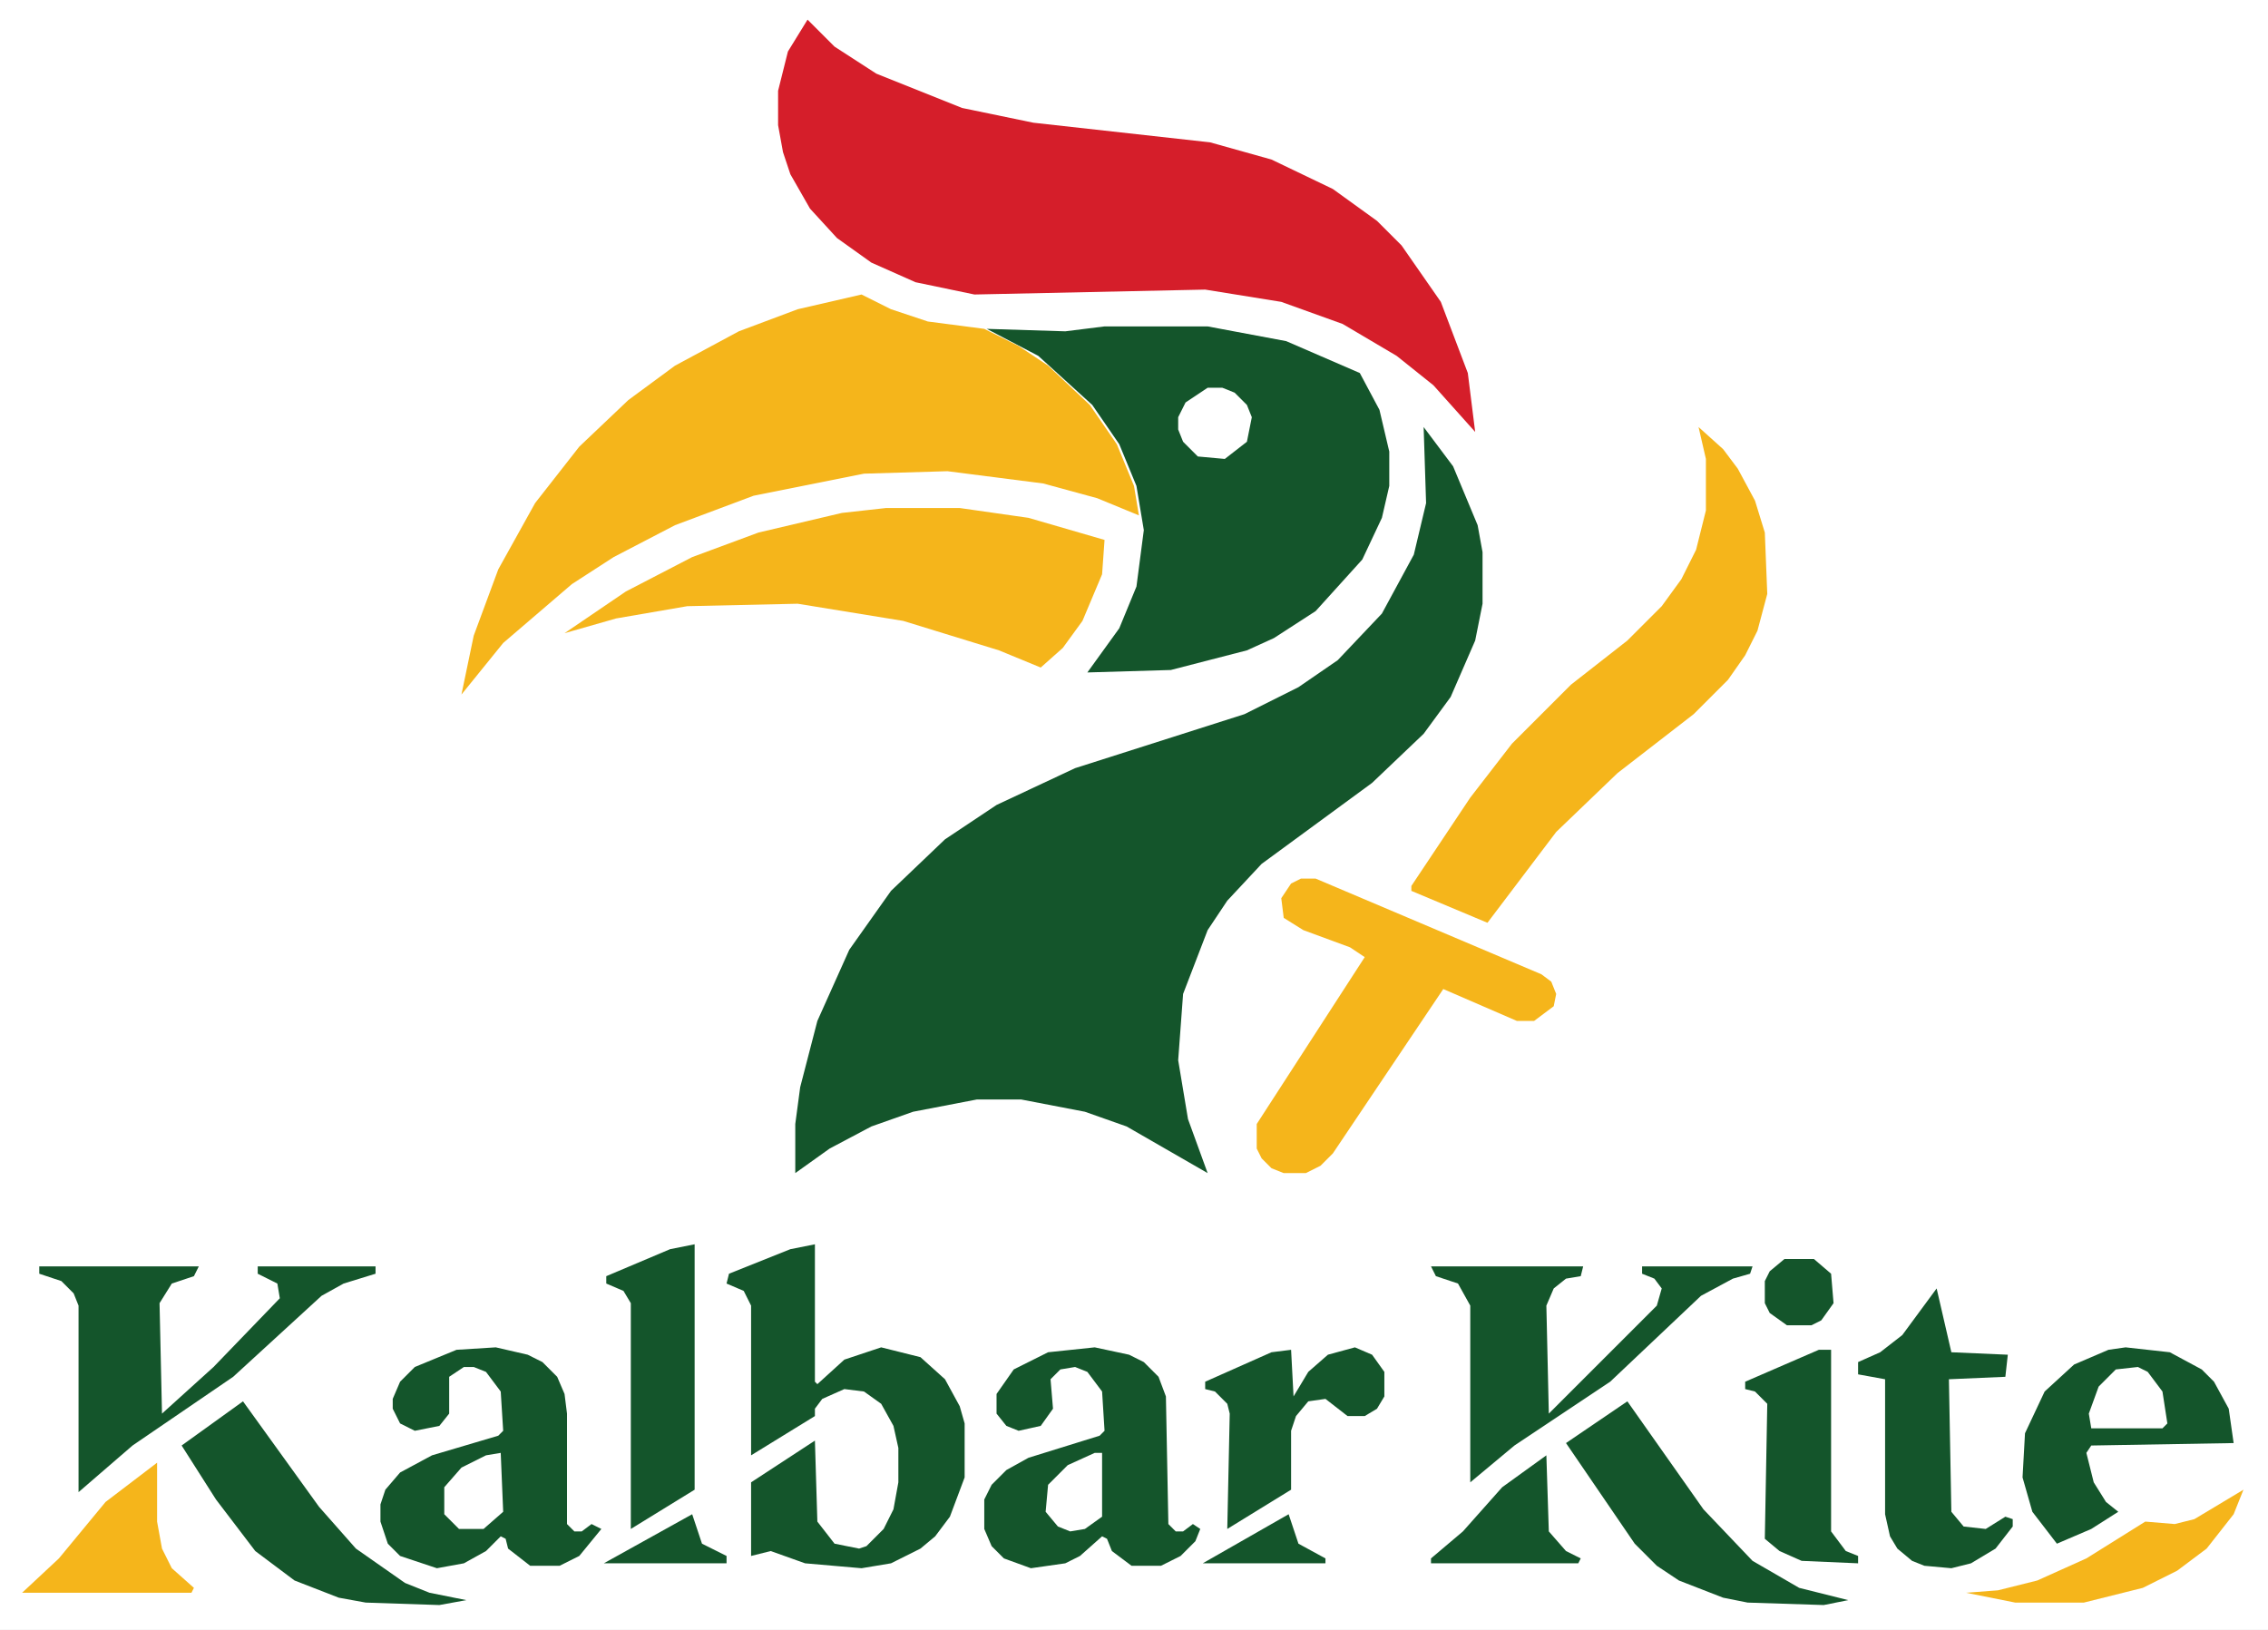
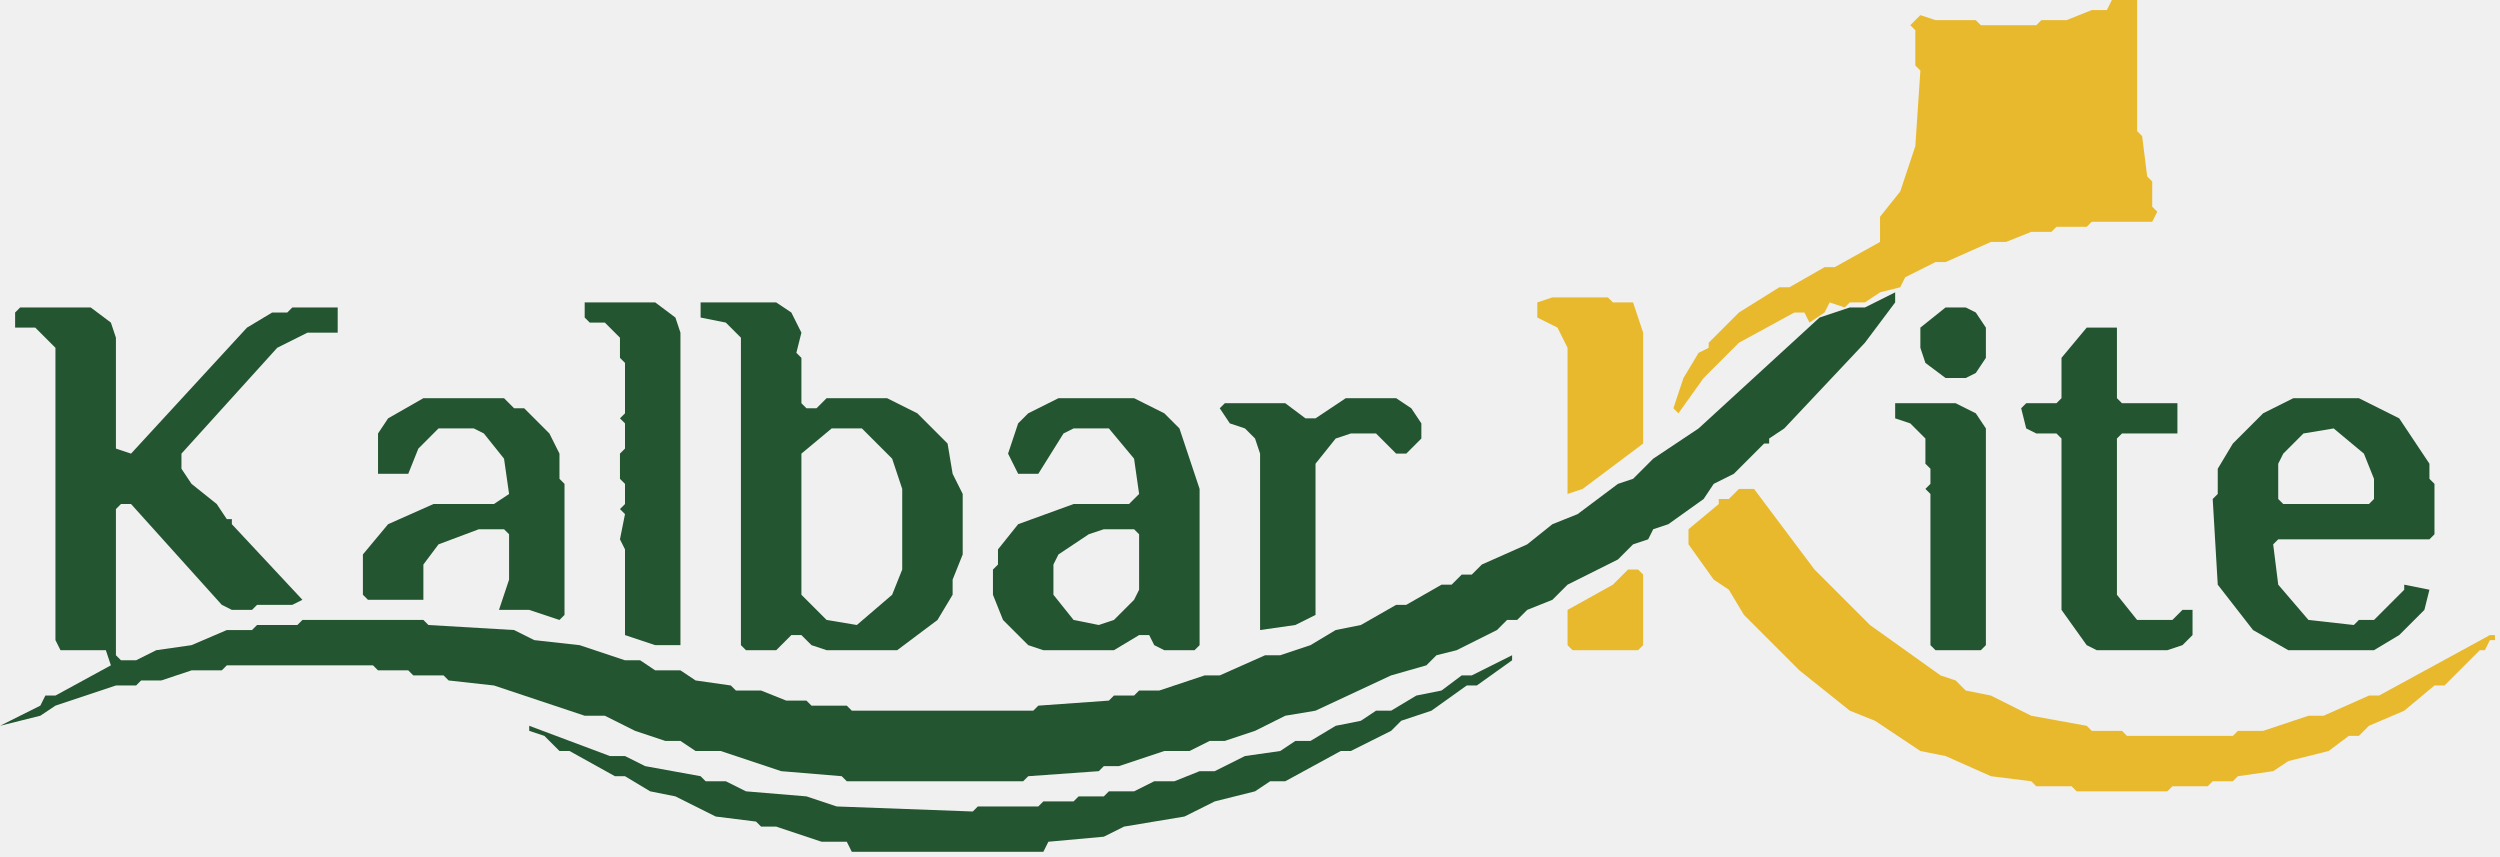
- <svg xmlns="http://www.w3.org/2000/svg" viewBox="0 0 924 664">
-   <rect width="924" height="664" fill="#FFFFFF" />
-   <path fill="#14552B" fill-rule="evenodd" d="M540 635 L529 629 L525 617 L490 637 L540 637ZM296 634 L286 629 L282 617 L246 637 L296 637ZM630 593 L612 606 L596 624 L583 635 L583 637 L643 637 L644 635 L638 632 L631 624ZM638 588 L666 629 L675 638 L684 644 L702 651 L712 653 L743 654 L753 652 L733 647 L714 636 L694 615 L663 571ZM74 589 L88 611 L104 632 L120 644 L138 651 L149 653 L179 654 L190 652 L175 649 L165 645 L145 631 L130 614 L99 571ZM741 550 L711 563 L711 566 L715 567 L720 572 L719 627 L725 632 L734 636 L757 637 L757 634 L752 632 L746 624 L746 550ZM897 558 L884 551 L866 549 L859 550 L845 556 L833 567 L825 584 L824 602 L828 616 L838 629 L852 623 L863 616 L858 612 L853 604 L850 592 L852 589 L910 588 L908 574 L902 563ZM855 565 L862 558 L871 557 L875 559 L881 567 L883 580 L881 582 L852 582 L851 576ZM559 552 L552 549 L541 552 L533 559 L527 569 L526 550 L518 551 L491 563 L491 566 L495 567 L500 572 L501 576 L500 623 L526 607 L526 583 L528 577 L533 571 L540 570 L549 577 L556 577 L561 574 L564 569 L564 559ZM413 558 L406 568 L406 576 L410 581 L415 583 L424 581 L429 574 L428 562 L432 558 L438 557 L443 559 L449 567 L450 583 L448 585 L419 594 L410 599 L404 605 L401 611 L401 623 L404 630 L409 635 L420 639 L434 637 L440 634 L449 626 L451 627 L453 632 L461 638 L473 638 L481 634 L487 628 L489 623 L486 621 L482 624 L479 624 L476 621 L475 569 L472 561 L466 555 L460 552 L446 549 L427 551ZM449 592 L449 618 L442 623 L436 624 L431 622 L426 616 L427 605 L435 597 L446 592ZM169 557 L163 563 L160 570 L160 574 L163 580 L169 583 L179 581 L183 576 L183 561 L189 557 L193 557 L198 559 L204 567 L205 583 L203 585 L176 593 L163 600 L157 607 L155 613 L155 620 L158 629 L163 634 L178 639 L189 637 L198 632 L204 626 L206 627 L207 631 L216 638 L228 638 L236 634 L245 623 L241 621 L237 624 L234 624 L231 621 L231 576 L230 568 L227 561 L221 555 L215 552 L202 549 L186 550ZM204 592 L205 616 L197 623 L187 623 L181 617 L181 606 L188 598 L198 593ZM789 525 L775 544 L766 551 L757 555 L757 560 L768 562 L768 617 L770 626 L773 631 L779 636 L784 638 L795 639 L803 637 L813 631 L820 622 L820 619 L817 618 L809 623 L800 622 L795 616 L794 562 L817 561 L818 552 L795 551ZM599 604 L617 589 L656 563 L693 528 L706 521 L713 519 L714 516 L669 516 L669 519 L674 521 L677 525 L675 532 L631 576 L630 532 L633 525 L638 521 L644 520 L645 516 L583 516 L585 520 L594 523 L599 532ZM32 608 L54 589 L95 561 L131 528 L140 523 L153 519 L153 516 L105 516 L105 519 L113 523 L114 529 L87 557 L66 576 L65 531 L70 523 L79 520 L81 516 L16 516 L16 519 L25 522 L30 527 L32 532ZM727 513 L721 518 L719 522 L719 531 L721 535 L728 540 L738 540 L742 538 L747 531 L746 519 L739 513ZM297 519 L296 523 L303 526 L306 532 L306 593 L332 577 L332 574 L335 570 L344 566 L352 567 L359 572 L364 581 L366 590 L366 604 L364 615 L360 623 L353 630 L350 631 L340 629 L333 620 L332 587 L306 604 L306 634 L314 632 L328 637 L351 639 L363 637 L375 631 L381 626 L387 618 L393 602 L393 580 L391 573 L385 562 L375 553 L359 549 L344 554 L333 564 L332 563 L332 507 L322 509ZM283 507 L273 509 L247 520 L247 523 L254 526 L257 531 L257 623 L283 607ZM580 174 L581 205 L576 226 L563 250 L545 269 L529 280 L507 291 L438 313 L406 328 L385 342 L363 363 L346 387 L333 416 L326 443 L324 458 L324 478 L338 468 L355 459 L372 453 L398 448 L416 448 L442 453 L459 459 L492 478 L484 456 L480 432 L482 405 L492 379 L500 367 L514 352 L559 319 L580 299 L591 284 L601 261 L604 246 L604 225 L602 214 L592 190ZM402 134 L423 145 L445 165 L456 181 L463 198 L466 216 L463 239 L456 256 L443 274 L477 273 L508 265 L519 260 L536 249 L555 228 L563 211 L566 198 L566 184 L562 167 L554 152 L524 139 L492 133 L450 133 L434 135ZM492 158 L498 158 L503 160 L508 165 L510 170 L508 180 L499 187 L488 186 L482 180 L480 175 L480 170 L483 164Z" />
-   <path fill="#F5B51B" fill-rule="evenodd" d="M914 607 L894 619 L886 621 L874 620 L850 635 L830 644 L814 648 L801 649 L821 653 L849 653 L873 647 L887 640 L899 631 L910 617ZM64 596 L43 612 L24 635 L9 649 L78 649 L79 647 L70 639 L66 631 L64 620ZM632 400 L628 397 L536 358 L530 358 L526 360 L522 366 L523 374 L531 379 L550 386 L556 390 L512 458 L512 468 L514 472 L518 476 L523 478 L532 478 L538 475 L543 470 L588 403 L618 416 L625 416 L633 410 L634 405ZM450 220 L419 211 L391 207 L361 207 L343 209 L309 217 L282 227 L255 241 L230 258 L251 252 L280 247 L325 246 L368 253 L407 265 L424 272 L433 264 L441 253 L449 234ZM692 174 L695 187 L695 208 L691 224 L685 236 L677 247 L663 261 L640 279 L616 303 L599 325 L575 361 L575 363 L606 376 L634 339 L659 315 L690 291 L704 277 L711 267 L716 257 L720 242 L719 217 L715 204 L708 191 L702 183ZM462 198 L455 181 L444 165 L427 149 L415 141 L401 134 L378 131 L363 126 L351 120 L325 126 L301 135 L275 149 L256 163 L236 182 L218 205 L203 232 L193 259 L188 283 L205 262 L233 238 L250 227 L275 214 L307 202 L352 193 L386 192 L425 197 L447 203 L464 210Z" />
-   <path fill="#D51E2A" fill-rule="evenodd" d="M321 21 L317 37 L317 51 L319 62 L322 71 L330 85 L341 97 L355 107 L373 115 L397 120 L491 118 L522 123 L547 132 L569 145 L584 157 L601 176 L598 152 L587 123 L571 100 L561 90 L543 77 L518 65 L493 58 L421 50 L392 44 L357 30 L340 19 L329 8Z" />
+ <svg xmlns="http://www.w3.org/2000/svg" viewBox="0 0 496 170" role="img" aria-label="Kalbar Kite">
+   <path fill="#235530" fill-rule="evenodd" d="M300.0,130.0 L292.0,134.0 L290.0,134.0 L286.0,137.0 L281.0,138.0 L276.0,141.0 L273.0,141.0 L270.0,143.0 L265.0,144.0 L260.0,147.0 L257.0,147.0 L254.0,149.0 L247.0,150.0 L241.0,153.0 L238.0,153.0 L233.0,155.0 L229.0,155.0 L225.0,157.0 L220.0,157.0 L219.0,158.0 L214.0,158.0 L213.0,159.0 L207.0,159.0 L206.0,160.0 L194.0,160.0 L193.0,161.0 L166.0,160.0 L160.0,158.0 L148.0,157.0 L144.0,155.0 L140.0,155.0 L139.0,154.0 L128.0,152.0 L124.0,150.0 L121.0,150.0 L105.0,144.0 L105.0,145.0 L108.0,146.0 L111.0,149.0 L113.0,149.0 L122.0,154.0 L124.0,154.0 L129.0,157.0 L134.0,158.0 L142.0,162.0 L150.0,163.0 L151.0,164.0 L154.0,164.0 L163.0,167.0 L168.0,167.0 L169.0,169.0 L207.0,169.0 L208.0,167.0 L219.0,166.0 L223.0,164.0 L235.0,162.0 L241.0,159.0 L249.0,157.0 L252.0,155.0 L255.0,155.0 L266.0,149.0 L268.0,149.0 L276.0,145.0 L278.0,143.0 L284.0,141.0 L291.0,136.0 L293.0,136.0 L300.0,131.0Z M376.0,80.0 L376.0,83.0 L379.0,84.0 L382.0,87.0 L382.0,92.0 L383.0,93.0 L383.0,96.0 L382.0,97.0 L383.0,98.0 L383.0,128.0 L384.0,129.0 L393.0,129.0 L394.0,128.0 L394.0,85.0 L392.0,82.0 L388.0,80.0Z M455.0,79.0 L449.0,82.0 L443.0,88.0 L440.0,93.0 L440.0,98.0 L439.0,99.0 L440.0,116.0 L447.0,125.0 L454.0,129.0 L471.0,129.0 L476.0,126.0 L481.0,121.0 L482.0,117.0 L477.0,116.0 L477.0,117.0 L471.0,123.0 L468.0,123.0 L467.0,124.0 L458.0,123.0 L452.0,116.0 L451.0,108.0 L452.0,107.0 L482.0,107.0 L483.0,106.0 L483.0,96.0 L482.0,95.0 L482.0,92.0 L476.0,83.0 L468.0,79.0Z M453.0,90.0 L457.0,86.0 L463.0,85.0 L469.0,90.0 L471.0,95.0 L471.0,99.0 L470.0,100.0 L453.0,100.0 L452.0,99.0 L452.0,92.0Z M277.0,79.0 L267.0,79.0 L261.0,83.0 L259.0,83.0 L255.0,80.0 L243.0,80.0 L242.0,81.0 L244.0,84.0 L247.0,85.0 L249.0,87.0 L250.0,90.0 L250.0,125.0 L257.0,124.0 L261.0,122.0 L261.0,92.0 L265.0,87.0 L268.0,86.0 L273.0,86.0 L277.0,90.0 L279.0,90.0 L282.0,87.0 L282.0,84.0 L280.0,81.0Z M204.0,82.0 L202.0,84.0 L200.0,90.0 L202.0,94.0 L206.0,94.0 L211.0,86.0 L213.0,85.0 L220.0,85.0 L225.0,91.0 L226.0,98.0 L224.0,100.0 L213.0,100.0 L202.0,104.0 L198.0,109.0 L198.0,112.0 L197.0,113.0 L197.0,118.0 L199.0,123.0 L204.0,128.0 L207.0,129.0 L221.0,129.0 L226.0,126.0 L228.0,126.0 L229.0,128.0 L231.0,129.0 L237.0,129.0 L238.0,128.0 L238.0,97.0 L234.0,85.0 L231.0,82.0 L225.0,79.0 L210.0,79.0Z M225.0,105.0 L226.0,106.0 L226.0,117.0 L225.0,119.0 L221.0,123.0 L218.0,124.0 L213.0,123.0 L209.0,118.0 L209.0,112.0 L210.0,110.0 L216.0,106.0 L219.0,105.0Z M77.0,83.0 L75.0,86.0 L75.0,94.0 L81.0,94.0 L83.0,89.0 L87.0,85.0 L94.0,85.0 L96.0,86.0 L100.0,91.0 L101.0,98.0 L98.0,100.0 L86.0,100.0 L77.0,104.0 L72.0,110.0 L72.0,118.0 L73.0,119.0 L84.0,119.0 L84.0,112.0 L87.0,108.0 L95.0,105.0 L100.0,105.0 L101.0,106.0 L101.0,115.0 L99.0,121.0 L105.0,121.0 L111.0,123.0 L112.0,122.0 L112.0,96.0 L111.0,95.0 L111.0,90.0 L109.0,86.0 L104.0,81.0 L102.0,81.0 L100.0,79.0 L84.0,79.0Z M414.0,65.0 L409.0,71.0 L409.0,79.0 L408.0,80.0 L402.0,80.0 L401.0,81.0 L402.0,85.0 L404.0,86.0 L408.0,86.0 L409.0,87.0 L409.0,121.0 L414.0,128.0 L416.0,129.0 L430.0,129.0 L433.0,128.0 L435.0,126.0 L435.0,121.0 L433.0,121.0 L431.0,123.0 L424.0,123.0 L420.0,118.0 L420.0,87.0 L421.0,86.0 L432.0,86.0 L432.0,80.0 L421.0,80.0 L420.0,79.0 L420.0,65.0Z M386.0,61.0 L381.0,65.0 L381.0,69.0 L382.0,72.0 L386.0,75.0 L390.0,75.0 L392.0,74.0 L394.0,71.0 L394.0,65.0 L392.0,62.0 L390.0,61.0Z M139.0,60.0 L139.0,63.0 L144.0,64.0 L147.0,67.0 L147.0,128.0 L148.0,129.0 L154.0,129.0 L157.0,126.0 L159.0,126.0 L161.0,128.0 L164.0,129.0 L178.0,129.0 L186.0,123.0 L189.0,118.0 L189.0,115.0 L191.0,110.0 L191.0,98.0 L189.0,94.0 L188.0,88.0 L182.0,82.0 L176.0,79.0 L164.0,79.0 L162.0,81.0 L160.0,81.0 L159.0,80.0 L159.0,71.0 L158.0,70.0 L159.0,66.0 L157.0,62.0 L154.0,60.0Z M165.0,85.0 L171.0,85.0 L177.0,91.0 L179.0,97.0 L179.0,113.0 L177.0,118.0 L170.0,124.0 L164.0,123.0 L159.0,118.0 L159.0,90.0Z M116.0,60.0 L116.0,63.0 L117.0,64.0 L120.0,64.0 L123.0,67.0 L123.0,71.0 L124.0,72.0 L124.0,82.0 L123.0,83.0 L124.0,84.0 L124.0,89.0 L123.0,90.0 L123.0,95.0 L124.0,96.0 L124.0,100.0 L123.0,101.0 L124.0,102.0 L123.0,107.0 L124.0,109.0 L124.0,126.0 L130.0,128.0 L135.0,128.0 L135.0,66.0 L134.0,63.0 L130.0,60.0Z M376.0,58.0 L370.0,61.0 L367.0,61.0 L361.0,63.0 L337.0,85.0 L328.0,91.0 L324.0,95.0 L321.0,96.0 L313.0,102.0 L308.0,104.0 L303.0,108.0 L294.0,112.0 L292.0,114.0 L290.0,114.0 L288.0,116.0 L286.0,116.0 L279.0,120.0 L277.0,120.0 L270.0,124.0 L265.0,125.0 L260.0,128.0 L254.0,130.0 L251.0,130.0 L242.0,134.0 L239.0,134.0 L230.0,137.0 L226.0,137.0 L225.0,138.0 L221.0,138.0 L220.0,139.0 L206.0,140.0 L205.0,141.0 L169.0,141.0 L168.0,140.0 L161.0,140.0 L160.0,139.0 L156.0,139.0 L151.0,137.0 L146.0,137.0 L145.0,136.0 L138.0,135.0 L135.0,133.0 L130.0,133.0 L127.0,131.0 L124.0,131.0 L115.0,128.0 L106.0,127.0 L102.0,125.0 L85.0,124.0 L84.0,123.0 L60.0,123.0 L59.0,124.0 L51.0,124.0 L50.0,125.0 L45.0,125.0 L38.0,128.0 L31.0,129.0 L27.0,131.0 L24.0,131.0 L23.0,130.0 L23.0,101.0 L24.0,100.0 L26.0,100.0 L44.0,120.0 L46.0,121.0 L50.0,121.0 L51.0,120.0 L58.0,120.0 L60.0,119.0 L46.0,104.0 L46.0,103.0 L45.0,103.0 L43.0,100.0 L38.0,96.0 L36.0,93.0 L36.0,90.0 L55.0,69.0 L61.0,66.0 L67.0,66.0 L67.0,61.0 L58.0,61.0 L57.0,62.0 L54.0,62.0 L49.0,65.0 L26.0,90.0 L23.0,89.0 L23.0,67.0 L22.0,64.0 L18.0,61.0 L4.0,61.0 L3.0,62.0 L3.0,65.0 L7.0,65.0 L11.0,69.0 L11.0,127.0 L12.0,129.0 L21.0,129.0 L22.0,132.0 L11.0,138.0 L9.0,138.0 L8.0,140.0 L0.0,144.0 L8.0,142.0 L11.0,140.0 L23.0,136.0 L27.0,136.0 L28.0,135.0 L32.0,135.0 L38.0,133.0 L44.0,133.0 L45.0,132.0 L74.0,132.0 L75.0,133.0 L81.0,133.0 L82.0,134.0 L88.0,134.0 L89.0,135.0 L98.0,136.0 L116.0,142.0 L120.0,142.0 L126.0,145.0 L132.0,147.0 L135.0,147.0 L138.0,149.0 L143.0,149.0 L155.0,153.0 L167.0,154.0 L168.0,155.0 L203.0,155.0 L204.0,154.0 L218.0,153.0 L219.0,152.0 L222.0,152.0 L231.0,149.0 L236.0,149.0 L240.0,147.0 L243.0,147.0 L249.0,145.0 L255.0,142.0 L261.0,141.0 L276.0,134.0 L283.0,132.0 L285.0,130.0 L289.0,129.0 L297.0,125.0 L299.0,123.0 L301.0,123.0 L303.0,121.0 L308.0,119.0 L311.0,116.0 L321.0,111.0 L324.0,108.0 L327.0,107.0 L328.0,105.0 L331.0,104.0 L338.0,99.0 L340.0,96.0 L344.0,94.0 L350.0,88.0 L351.0,88.0 L351.0,87.0 L354.0,85.0 L370.0,68.0 L376.0,60.0Z" />
+   <path fill="#E8B92D" fill-rule="evenodd" d="M325.0,113.0 L323.0,113.0 L320.0,116.0 L311.0,121.0 L311.0,128.0 L312.0,129.0 L325.0,129.0 L326.0,128.0 L326.0,114.0Z M335.0,105.0 L335.0,108.0 L340.0,115.0 L343.0,117.0 L346.0,122.0 L357.0,133.0 L367.0,141.0 L372.0,143.0 L381.0,149.0 L386.0,150.0 L395.0,154.0 L403.0,155.0 L404.0,156.0 L411.0,156.0 L412.0,157.0 L430.0,157.0 L431.0,156.0 L438.0,156.0 L439.0,155.0 L443.0,155.0 L444.0,154.0 L451.0,153.0 L454.0,151.0 L462.0,149.0 L466.0,146.0 L468.0,146.0 L470.0,144.0 L477.0,141.0 L483.0,136.0 L485.0,136.0 L492.0,129.0 L493.0,129.0 L494.0,127.0 L495.0,127.0 L495.0,126.0 L494.0,126.0 L472.0,138.0 L470.0,138.0 L461.0,142.0 L458.0,142.0 L449.0,145.0 L444.0,145.0 L443.0,146.0 L422.0,146.0 L421.0,145.0 L415.0,145.0 L414.0,144.0 L403.0,142.0 L395.0,138.0 L390.0,137.0 L388.0,135.0 L385.0,134.0 L371.0,124.0 L360.0,113.0 L348.0,97.0 L345.0,97.0 L343.0,99.0 L341.0,99.0 L341.0,100.0Z M324.0,60.0 L320.0,60.0 L319.0,59.0 L308.0,59.0 L305.0,60.0 L305.0,63.0 L309.0,65.0 L311.0,69.0 L311.0,98.0 L314.0,97.0 L326.0,88.0 L326.0,66.0Z M424.0,0.0 L419.0,0.0 L418.0,2.0 L415.0,2.0 L410.0,4.0 L405.0,4.0 L404.0,5.0 L393.0,5.0 L392.0,4.0 L384.0,4.0 L381.0,3.0 L379.0,5.0 L380.0,6.0 L380.0,13.0 L381.0,14.0 L380.0,29.0 L377.0,38.0 L373.0,43.0 L373.0,48.0 L364.0,53.0 L362.0,53.0 L355.0,57.0 L353.0,57.0 L345.0,62.0 L339.0,68.0 L339.0,69.0 L337.0,70.0 L334.0,75.0 L332.0,81.0 L333.0,82.0 L338.0,75.0 L345.0,68.0 L356.0,62.0 L358.0,62.0 L359.0,64.0 L362.0,62.0 L363.0,60.0 L366.0,61.0 L367.0,60.0 L370.0,60.0 L373.0,58.0 L377.0,57.0 L378.0,55.0 L384.0,52.0 L386.0,52.0 L395.0,48.0 L398.0,48.0 L403.0,46.0 L407.0,46.0 L408.0,45.0 L414.0,45.0 L415.0,44.0 L427.0,44.0 L428.0,42.0 L427.0,41.0 L427.0,36.0 L426.0,35.0 L425.0,27.0 L424.0,26.0Z" />
</svg>
